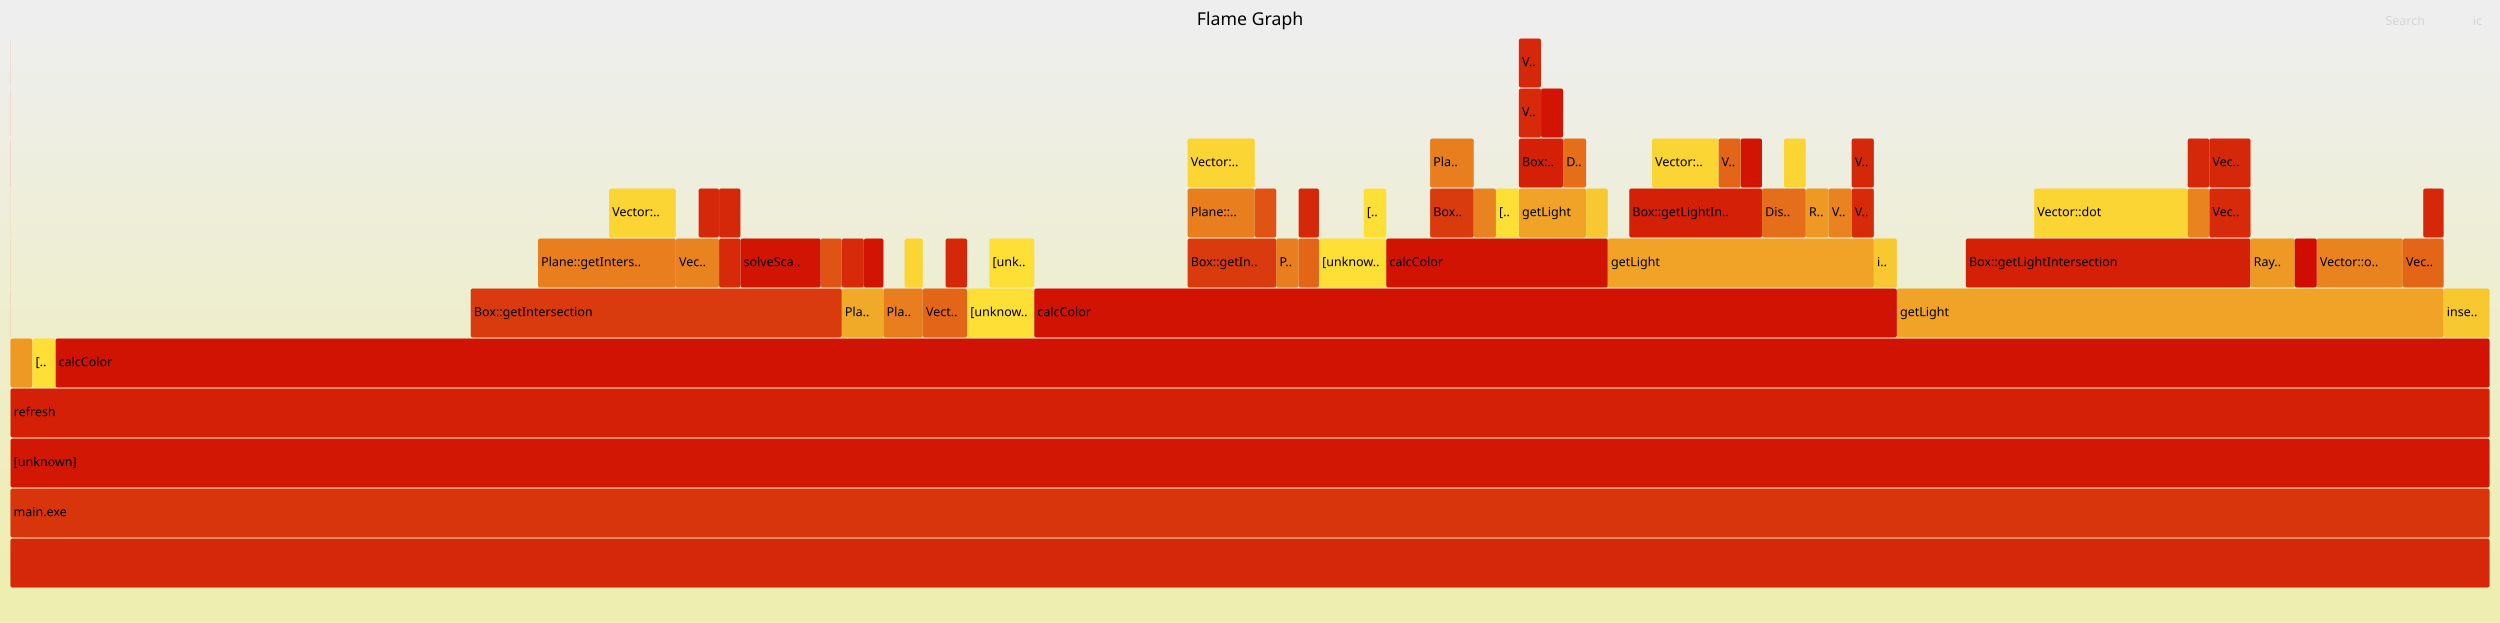
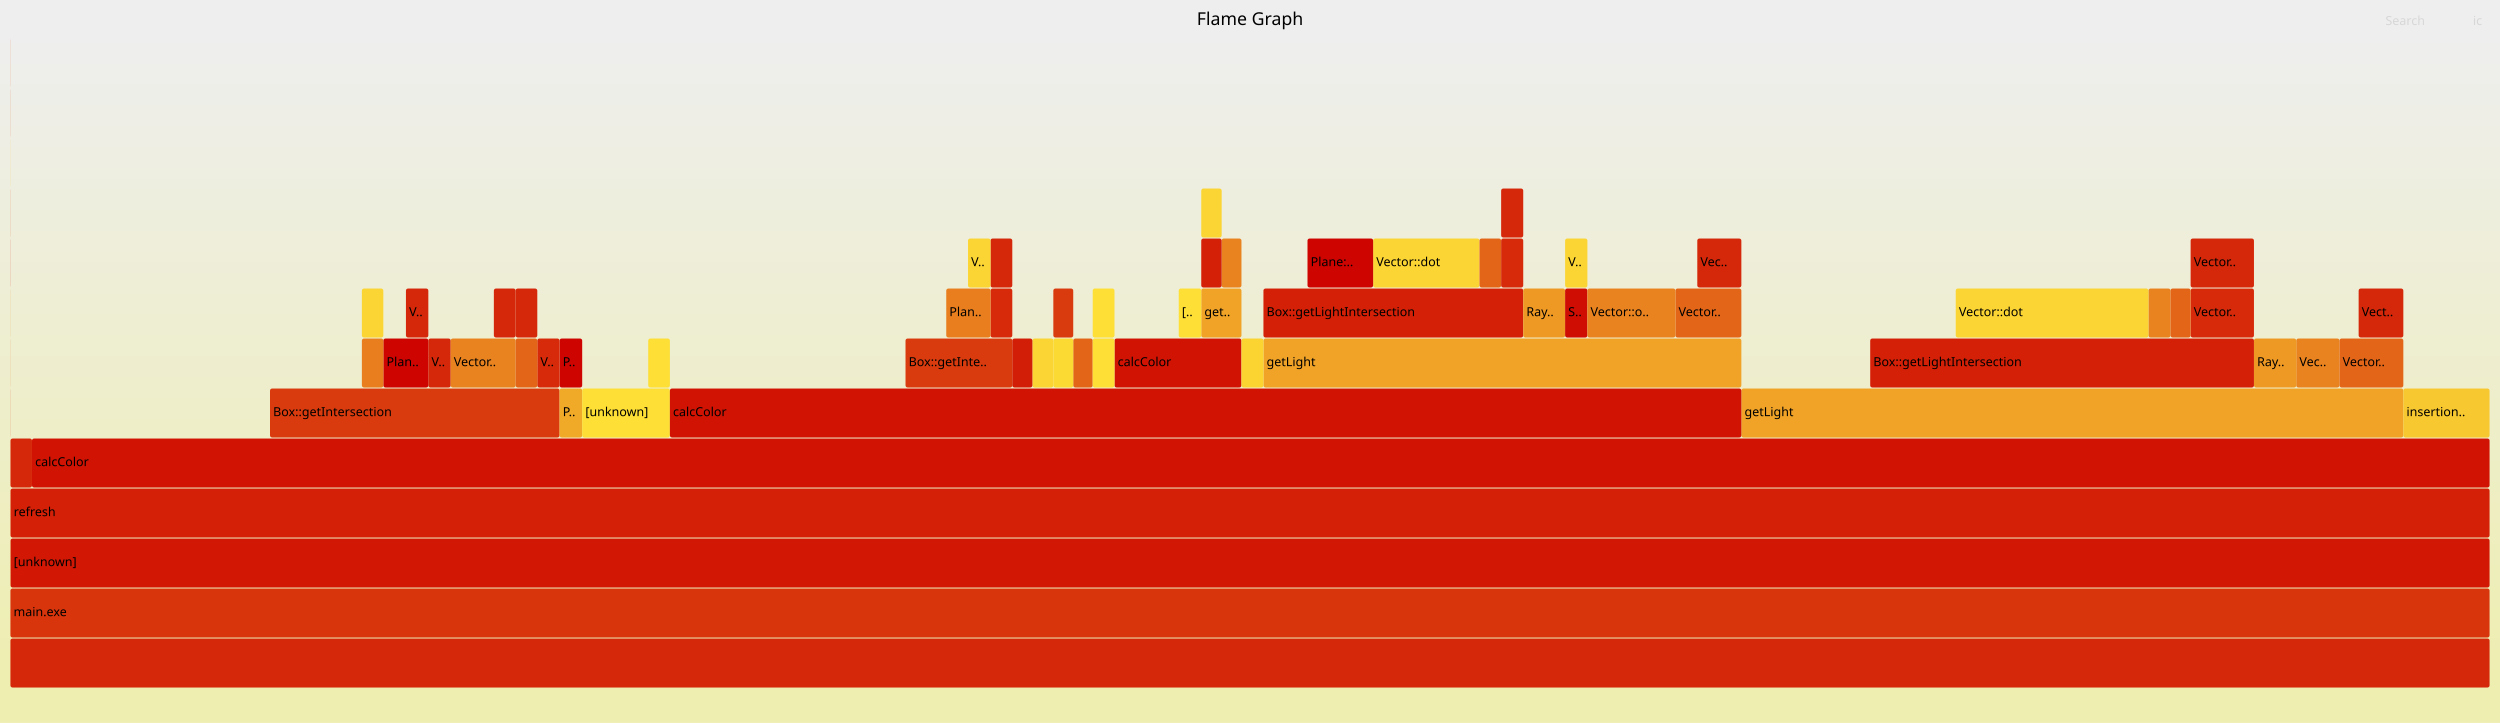
- <svg xmlns="http://www.w3.org/2000/svg" version="1.1" width="2400" height="598" viewBox="0 0 2400 598">
+ <svg xmlns="http://www.w3.org/2000/svg" version="1.1" width="2400" height="694" viewBox="0 0 2400 694">
  <defs>
    <linearGradient id="background" y1="0" y2="1" x1="0" x2="0">
      <stop stop-color="#eeeeee" offset="5%" />
      <stop stop-color="#eeeeb0" offset="95%" />
    </linearGradient>
  </defs>
  <style type="text/css">
	text { font-family:Verdana; font-size:12px; fill:rgb(0,0,0); }
	#search, #ignorecase { opacity:0.1; cursor:pointer; }
	#search:hover, #search.show, #ignorecase:hover, #ignorecase.show { opacity:1; }
	#subtitle { text-anchor:middle; font-color:rgb(160,160,160); }
	#title { text-anchor:middle; font-size:17px}
	#unzoom { cursor:pointer; }
	#frames &gt; *:hover { stroke:black; stroke-width:0.5; cursor:pointer; }
	.hide { display:none; }
	.parent { opacity:0.5; }
</style>
-   <rect x="0.0" y="0" width="2400.0" height="598.0" fill="url(#background)" />
+   <rect x="0.0" y="0" width="2400.0" height="694.0" fill="url(#background)" />
  <text id="title" x="1200.00" y="24">Flame Graph</text>
-   <text id="details" x="10.00" y="581"> </text>
+   <text id="details" x="10.00" y="677"> </text>
  <text id="unzoom" x="10.00" y="24" class="hide">Reset Zoom</text>
  <text id="search" x="2290.00" y="24">Search</text>
  <text id="ignorecase" x="2374.00" y="24">ic</text>
-   <text id="matched" x="2290.00" y="581"> </text>
+   <text id="matched" x="2290.00" y="677"> </text>
  <g id="frames">
    <g>
-       <rect x="710.8" y="229" width="77.1" height="47.0" fill="rgb(209,20,4)" rx="2" ry="2" />
-       <text x="713.76" y="255.5">solveSca..</text>
-     </g>
-     <g>
-       <rect x="1671.0" y="133" width="20.5" height="47.0" fill="rgb(209,20,4)" rx="2" ry="2" />
-       <text x="1674.01" y="159.5" />
-     </g>
-     <g>
-       <rect x="1140.1" y="181" width="64.5" height="47.0" fill="rgb(232,126,30)" rx="2" ry="2" />
-       <text x="1143.14" y="207.5">Plane::..</text>
-     </g>
-     <g>
-       <rect x="907.8" y="229" width="20.6" height="47.0" fill="rgb(213,39,9)" rx="2" ry="2" />
-       <text x="910.84" y="255.5" />
-     </g>
-     <g>
-       <rect x="2100.2" y="133" width="20.7" height="47.0" fill="rgb(213,39,9)" rx="2" ry="2" />
-       <text x="2103.24" y="159.5" />
-     </g>
-     <g>
-       <rect x="10.0" y="229" width="0.1" height="47.0" fill="rgb(228,108,25)" rx="2" ry="2" />
+       <rect x="1212.9" y="325" width="458.8" height="47.0" fill="rgb(240,163,39)" rx="2" ry="2" />
+       <text x="1215.89" y="351.5">getLight</text>
+     </g>
+     <g>
+       <rect x="1318.2" y="229" width="102.1" height="47.0" fill="rgb(251,213,51)" rx="2" ry="2" />
+       <text x="1321.20" y="255.5">Vector::dot</text>
+     </g>
+     <g>
+       <rect x="2204.4" y="325" width="41.5" height="47.0" fill="rgb(233,131,31)" rx="2" ry="2" />
+       <text x="2207.41" y="351.5">Vec..</text>
+     </g>
+     <g>
+       <rect x="1212.9" y="277" width="249.4" height="47.0" fill="rgb(212,32,7)" rx="2" ry="2" />
+       <text x="1215.89" y="303.5">Box::getLightIntersection</text>
+     </g>
+     <g>
+       <rect x="1172.8" y="229" width="19.0" height="47.0" fill="rgb(233,131,31)" rx="2" ry="2" />
+       <text x="1175.82" y="255.5" />
+     </g>
+     <g>
+       <rect x="1608.4" y="277" width="63.3" height="47.0" fill="rgb(227,102,24)" rx="2" ry="2" />
+       <text x="1611.39" y="303.5">Vector..</text>
+     </g>
+     <g>
+       <rect x="1255.2" y="229" width="63.0" height="47.0" fill="rgb(206,4,1)" rx="2" ry="2" />
+       <text x="1258.22" y="255.5">Plane:..</text>
+     </g>
+     <g>
+       <rect x="1420.3" y="229" width="20.8" height="47.0" fill="rgb(227,102,24)" rx="2" ry="2" />
+       <text x="1423.34" y="255.5" />
+     </g>
+     <g>
+       <rect x="2245.9" y="325" width="61.3" height="47.0" fill="rgb(227,102,24)" rx="2" ry="2" />
+       <text x="2248.92" y="351.5">Vector..</text>
+     </g>
+     <g>
+       <rect x="1030.3" y="325" width="18.7" height="47.0" fill="rgb(227,102,24)" rx="2" ry="2" />
+       <text x="1033.28" y="351.5" />
+     </g>
+     <g>
+       <rect x="10.0" y="133" width="0.1" height="47.0" fill="rgb(248,200,47)" rx="2" ry="2" />
+       <text x="13.00" y="159.5" />
+     </g>
+     <g>
+       <rect x="2264.3" y="277" width="42.9" height="47.0" fill="rgb(213,39,9)" rx="2" ry="2" />
+       <text x="2267.25" y="303.5">Vect..</text>
+     </g>
+     <g>
+       <rect x="347.4" y="277" width="20.6" height="47.0" fill="rgb(251,213,51)" rx="2" ry="2" />
+       <text x="350.39" y="303.5" />
+     </g>
+     <g>
+       <rect x="1671.7" y="373" width="635.5" height="47.0" fill="rgb(240,163,39)" rx="2" ry="2" />
+       <text x="1674.72" y="399.5">getLight</text>
+     </g>
+     <g>
+       <rect x="1069.9" y="325" width="121.9" height="47.0" fill="rgb(209,19,4)" rx="2" ry="2" />
+       <text x="1072.94" y="351.5">calcColor</text>
+     </g>
+     <g>
+       <rect x="474.1" y="277" width="20.9" height="47.0" fill="rgb(213,39,9)" rx="2" ry="2" />
+       <text x="477.13" y="303.5" />
+     </g>
+     <g>
+       <rect x="2062.5" y="277" width="21.2" height="47.0" fill="rgb(233,131,31)" rx="2" ry="2" />
+       <text x="2065.50" y="303.5" />
+     </g>
+     <g>
+       <rect x="2103.0" y="229" width="60.8" height="47.0" fill="rgb(213,39,9)" rx="2" ry="2" />
+       <text x="2106.01" y="255.5">Vector..</text>
+     </g>
+     <g>
+       <rect x="1153.2" y="229" width="19.6" height="47.0" fill="rgb(212,32,7)" rx="2" ry="2" />
+       <text x="1156.18" y="255.5" />
+     </g>
+     <g>
+       <rect x="991.1" y="325" width="20.1" height="47.0" fill="rgb(251,213,51)" rx="2" ry="2" />
+       <text x="994.07" y="351.5" />
+     </g>
+     <g>
+       <rect x="869.3" y="325" width="102.5" height="47.0" fill="rgb(217,59,14)" rx="2" ry="2" />
+       <text x="872.31" y="351.5">Box::getInte..</text>
+     </g>
+     <g>
+       <rect x="537.2" y="325" width="21.7" height="47.0" fill="rgb(206,4,1)" rx="2" ry="2" />
+       <text x="540.24" y="351.5">P..</text>
+     </g>
+     <g>
+       <rect x="1011.2" y="277" width="19.1" height="47.0" fill="rgb(217,58,14)" rx="2" ry="2" />
+       <text x="1014.17" y="303.5" />
+     </g>
+     <g>
+       <rect x="10.0" y="469" width="0.1" height="47.0" fill="rgb(253,223,53)" rx="2" ry="2" />
+       <text x="13.00" y="495.5" />
+     </g>
+     <g>
+       <rect x="1049.0" y="325" width="20.9" height="47.0" fill="rgb(253,223,53)" rx="2" ry="2" />
+       <text x="1051.98" y="351.5" />
+     </g>
+     <g>
+       <rect x="259.2" y="373" width="278.0" height="47.0" fill="rgb(217,59,14)" rx="2" ry="2" />
+       <text x="262.17" y="399.5">Box::getIntersection</text>
+     </g>
+     <g>
+       <rect x="411.2" y="325" width="21.5" height="47.0" fill="rgb(213,39,9)" rx="2" ry="2" />
+       <text x="414.21" y="351.5">V..</text>
+     </g>
+     <g>
+       <rect x="950.9" y="229" width="20.9" height="47.0" fill="rgb(213,39,9)" rx="2" ry="2" />
+       <text x="953.89" y="255.5" />
+     </g>
+     <g>
+       <rect x="10.0" y="181" width="0.1" height="47.0" fill="rgb(217,57,13)" rx="2" ry="2" />
+       <text x="13.00" y="207.5" />
+     </g>
+     <g>
+       <rect x="2163.8" y="325" width="40.6" height="47.0" fill="rgb(238,153,36)" rx="2" ry="2" />
+       <text x="2166.82" y="351.5">Ray..</text>
+     </g>
+     <g>
+       <rect x="432.7" y="325" width="62.3" height="47.0" fill="rgb(233,131,31)" rx="2" ry="2" />
+       <text x="435.66" y="351.5">Vector..</text>
+     </g>
+     <g>
+       <rect x="10.1" y="517" width="2379.9" height="47.0" fill="rgb(210,24,5)" rx="2" ry="2" />
+       <text x="13.14" y="543.5">[unknown]</text>
+     </g>
+     <g>
+       <rect x="389.7" y="277" width="21.5" height="47.0" fill="rgb(213,39,9)" rx="2" ry="2" />
+       <text x="392.73" y="303.5">V..</text>
+     </g>
+     <g>
+       <rect x="515.8" y="325" width="21.4" height="47.0" fill="rgb(214,42,10)" rx="2" ry="2" />
+       <text x="518.79" y="351.5">V..</text>
+     </g>
+     <g>
+       <rect x="10.1" y="469" width="2379.9" height="47.0" fill="rgb(212,32,7)" rx="2" ry="2" />
+       <text x="13.14" y="495.5">refresh</text>
+     </g>
+     <g>
+       <rect x="495.0" y="277" width="20.8" height="47.0" fill="rgb(213,39,9)" rx="2" ry="2" />
+       <text x="497.95" y="303.5" />
+     </g>
+     <g>
+       <rect x="950.9" y="277" width="20.9" height="47.0" fill="rgb(214,42,10)" rx="2" ry="2" />
+       <text x="953.89" y="303.5" />
+     </g>
+     <g>
+       <rect x="10.0" y="85" width="0.1" height="47.0" fill="rgb(220,72,17)" rx="2" ry="2" />
+       <text x="13.00" y="111.5" />
+     </g>
+     <g>
+       <rect x="537.2" y="373" width="21.7" height="47.0" fill="rgb(241,169,40)" rx="2" ry="2" />
+       <text x="540.24" y="399.5">P..</text>
+     </g>
+     <g>
+       <rect x="30.7" y="421" width="2359.3" height="47.0" fill="rgb(209,19,4)" rx="2" ry="2" />
+       <text x="33.71" y="447.5">calcColor</text>
+     </g>
+     <g>
+       <rect x="10.0" y="613" width="2380.0" height="47.0" fill="rgb(213,39,9)" rx="2" ry="2" />
+       <text x="13.00" y="639.5" />
+     </g>
+     <g>
+       <rect x="1153.2" y="181" width="19.6" height="47.0" fill="rgb(251,213,51)" rx="2" ry="2" />
+       <text x="1156.18" y="207.5" />
+     </g>
+     <g>
+       <rect x="10.0" y="421" width="0.1" height="47.0" fill="rgb(225,93,22)" rx="2" ry="2" />
+       <text x="13.00" y="447.5" />
+     </g>
+     <g>
+       <rect x="1462.3" y="277" width="40.2" height="47.0" fill="rgb(238,153,36)" rx="2" ry="2" />
+       <text x="1465.31" y="303.5">Ray..</text>
+     </g>
+     <g>
+       <rect x="10.0" y="37" width="0.1" height="47.0" fill="rgb(224,90,21)" rx="2" ry="2" />
+       <text x="13.00" y="63.5" />
+     </g>
+     <g>
+       <rect x="1153.2" y="277" width="38.6" height="47.0" fill="rgb(240,163,39)" rx="2" ry="2" />
+       <text x="1156.18" y="303.5">get..</text>
+     </g>
+     <g>
+       <rect x="368.0" y="325" width="43.2" height="47.0" fill="rgb(206,4,1)" rx="2" ry="2" />
+       <text x="371.05" y="351.5">Plan..</text>
+     </g>
+     <g>
+       <rect x="1131.6" y="277" width="21.6" height="47.0" fill="rgb(253,223,53)" rx="2" ry="2" />
+       <text x="1134.59" y="303.5">[..</text>
+     </g>
+     <g>
+       <rect x="971.8" y="325" width="19.3" height="47.0" fill="rgb(211,30,7)" rx="2" ry="2" />
+       <text x="974.78" y="351.5" />
+     </g>
+     <g>
+       <rect x="1441.1" y="181" width="21.2" height="47.0" fill="rgb(213,39,9)" rx="2" ry="2" />
+       <text x="1444.12" y="207.5" />
+     </g>
+     <g>
+       <rect x="495.0" y="325" width="20.8" height="47.0" fill="rgb(227,102,24)" rx="2" ry="2" />
+       <text x="497.95" y="351.5" />
+     </g>
+     <g>
+       <rect x="1191.8" y="325" width="21.1" height="47.0" fill="rgb(251,212,50)" rx="2" ry="2" />
+       <text x="1194.81" y="351.5" />
+     </g>
+     <g>
+       <rect x="1502.5" y="229" width="21.4" height="47.0" fill="rgb(251,213,51)" rx="2" ry="2" />
+       <text x="1505.46" y="255.5">V..</text>
+     </g>
+     <g>
+       <rect x="1877.5" y="277" width="185.0" height="47.0" fill="rgb(251,213,51)" rx="2" ry="2" />
+       <text x="1880.51" y="303.5">Vector::dot</text>
+     </g>
+     <g>
+       <rect x="1795.4" y="325" width="368.4" height="47.0" fill="rgb(212,32,7)" rx="2" ry="2" />
+       <text x="1798.39" y="351.5">Box::getLightIntersection</text>
+     </g>
+     <g>
+       <rect x="2103.0" y="277" width="60.8" height="47.0" fill="rgb(214,42,10)" rx="2" ry="2" />
+       <text x="2106.01" y="303.5">Vector..</text>
+     </g>
+     <g>
+       <rect x="1502.5" y="277" width="21.4" height="47.0" fill="rgb(207,13,3)" rx="2" ry="2" />
+       <text x="1505.46" y="303.5">S..</text>
+     </g>
+     <g>
+       <rect x="10.0" y="517" width="0.1" height="47.0" fill="rgb(253,223,53)" rx="2" ry="2" />
+       <text x="13.00" y="543.5" />
+     </g>
+     <g>
+       <rect x="2083.7" y="277" width="19.3" height="47.0" fill="rgb(227,102,24)" rx="2" ry="2" />
+       <text x="2086.74" y="303.5" />
+     </g>
+     <g>
+       <rect x="10.0" y="565" width="2380.0" height="47.0" fill="rgb(216,53,12)" rx="2" ry="2" />
+       <text x="13.00" y="591.5">main.exe</text>
+     </g>
+     <g>
+       <rect x="347.4" y="325" width="20.6" height="47.0" fill="rgb(232,126,30)" rx="2" ry="2" />
+       <text x="350.39" y="351.5" />
+     </g>
+     <g>
+       <rect x="1441.1" y="229" width="21.2" height="47.0" fill="rgb(214,42,10)" rx="2" ry="2" />
+       <text x="1444.12" y="255.5" />
+     </g>
+     <g>
+       <rect x="622.3" y="325" width="20.8" height="47.0" fill="rgb(253,223,53)" rx="2" ry="2" />
+       <text x="625.33" y="351.5" />
+     </g>
+     <g>
+       <rect x="1523.9" y="277" width="84.5" height="47.0" fill="rgb(233,131,31)" rx="2" ry="2" />
+       <text x="1526.89" y="303.5">Vector::o..</text>
+     </g>
+     <g>
+       <rect x="929.3" y="229" width="21.6" height="47.0" fill="rgb(251,213,51)" rx="2" ry="2" />
+       <text x="932.25" y="255.5">V..</text>
+     </g>
+     <g>
+       <rect x="10.1" y="421" width="20.6" height="47.0" fill="rgb(213,39,9)" rx="2" ry="2" />
+       <text x="13.14" y="447.5" />
+     </g>
+     <g>
+       <rect x="10.0" y="277" width="0.1" height="47.0" fill="rgb(234,135,32)" rx="2" ry="2" />
+       <text x="13.00" y="303.5" />
+     </g>
+     <g>
+       <rect x="908.4" y="277" width="42.5" height="47.0" fill="rgb(232,126,30)" rx="2" ry="2" />
+       <text x="911.35" y="303.5">Plan..</text>
+     </g>
+     <g>
+       <rect x="558.9" y="373" width="84.2" height="47.0" fill="rgb(253,223,53)" rx="2" ry="2" />
+       <text x="561.93" y="399.5">[unknown] </text>
+     </g>
+     <g>
+       <rect x="643.1" y="373" width="1028.6" height="47.0" fill="rgb(209,19,4)" rx="2" ry="2" />
+       <text x="646.05" y="399.5">calcColor</text>
+     </g>
+     <g>
+       <rect x="10.0" y="373" width="0.1" height="47.0" fill="rgb(212,35,8)" rx="2" ry="2" />
+       <text x="13.00" y="399.5" />
+     </g>
+     <g>
+       <rect x="10.0" y="229" width="0.1" height="47.0" fill="rgb(207,9,2)" rx="2" ry="2" />
      <text x="13.00" y="255.5" />
    </g>
    <g>
-       <rect x="787.9" y="229" width="20.2" height="47.0" fill="rgb(223,84,20)" rx="2" ry="2" />
-       <text x="790.93" y="255.5" />
-     </g>
-     <g>
-       <rect x="1649.7" y="133" width="21.3" height="47.0" fill="rgb(227,102,24)" rx="2" ry="2" />
-       <text x="1652.72" y="159.5">V..</text>
-     </g>
-     <g>
-       <rect x="10.0" y="181" width="0.1" height="47.0" fill="rgb(234,135,32)" rx="2" ry="2" />
-       <text x="13.00" y="207.5" />
-     </g>
-     <g>
-       <rect x="1372.9" y="133" width="41.9" height="47.0" fill="rgb(232,126,30)" rx="2" ry="2" />
-       <text x="1375.89" y="159.5">Pla..</text>
-     </g>
-     <g>
-       <rect x="1372.9" y="181" width="41.9" height="47.0" fill="rgb(217,59,14)" rx="2" ry="2" />
-       <text x="1375.89" y="207.5">Box..</text>
-     </g>
-     <g>
-       <rect x="10.0" y="37" width="0.1" height="47.0" fill="rgb(220,69,16)" rx="2" ry="2" />
-       <text x="13.00" y="63.5" />
-     </g>
-     <g>
-       <rect x="584.7" y="181" width="64.1" height="47.0" fill="rgb(251,213,51)" rx="2" ry="2" />
-       <text x="587.69" y="207.5">Vector:..</text>
-     </g>
-     <g>
-       <rect x="1821.0" y="277" width="524.9" height="47.0" fill="rgb(240,163,39)" rx="2" ry="2" />
-       <text x="1824.01" y="303.5">getLight</text>
-     </g>
-     <g>
-       <rect x="2120.9" y="133" width="39.6" height="47.0" fill="rgb(213,39,9)" rx="2" ry="2" />
-       <text x="2123.92" y="159.5">Vec..</text>
-     </g>
-     <g>
-       <rect x="1755.6" y="181" width="22.0" height="47.0" fill="rgb(233,131,31)" rx="2" ry="2" />
-       <text x="1758.59" y="207.5">V..</text>
-     </g>
-     <g>
-       <rect x="10.0" y="373" width="0.1" height="47.0" fill="rgb(253,223,53)" rx="2" ry="2" />
-       <text x="13.00" y="399.5" />
-     </g>
-     <g>
-       <rect x="808.1" y="277" width="40.0" height="47.0" fill="rgb(241,169,40)" rx="2" ry="2" />
-       <text x="811.06" y="303.5">Pla..</text>
-     </g>
-     <g>
-       <rect x="808.1" y="229" width="21.2" height="47.0" fill="rgb(214,42,10)" rx="2" ry="2" />
-       <text x="811.06" y="255.5" />
-     </g>
-     <g>
-       <rect x="1691.5" y="181" width="42.1" height="47.0" fill="rgb(229,110,26)" rx="2" ry="2" />
-       <text x="1694.51" y="207.5">Dis..</text>
-     </g>
-     <g>
-       <rect x="1225.2" y="229" width="21.5" height="47.0" fill="rgb(232,126,30)" rx="2" ry="2" />
-       <text x="1228.24" y="255.5">P..</text>
-     </g>
-     <g>
-       <rect x="1458.1" y="181" width="64.6" height="47.0" fill="rgb(240,163,39)" rx="2" ry="2" />
-       <text x="1461.13" y="207.5">getLight</text>
-     </g>
-     <g>
-       <rect x="1479.4" y="85" width="21.2" height="47.0" fill="rgb(209,20,4)" rx="2" ry="2" />
-       <text x="1482.41" y="111.5" />
-     </g>
-     <g>
-       <rect x="2224.1" y="229" width="82.7" height="47.0" fill="rgb(233,131,31)" rx="2" ry="2" />
-       <text x="2227.06" y="255.5">Vector::o..</text>
-     </g>
-     <g>
-       <rect x="10.1" y="421" width="2379.9" height="47.0" fill="rgb(210,24,5)" rx="2" ry="2" />
-       <text x="13.14" y="447.5">[unknown]</text>
-     </g>
-     <g>
-       <rect x="1887.2" y="229" width="273.3" height="47.0" fill="rgb(212,32,7)" rx="2" ry="2" />
-       <text x="1890.24" y="255.5">Box::getLightIntersection</text>
-     </g>
-     <g>
-       <rect x="1952.8" y="181" width="147.4" height="47.0" fill="rgb(251,213,51)" rx="2" ry="2" />
-       <text x="1955.79" y="207.5">Vector::dot</text>
-     </g>
-     <g>
-       <rect x="516.5" y="229" width="132.3" height="47.0" fill="rgb(232,126,30)" rx="2" ry="2" />
-       <text x="519.47" y="255.5">Plane::getInters..</text>
-     </g>
-     <g>
-       <rect x="2345.9" y="277" width="44.1" height="47.0" fill="rgb(248,200,48)" rx="2" ry="2" />
-       <text x="2348.88" y="303.5">inse..</text>
-     </g>
-     <g>
-       <rect x="1585.9" y="133" width="63.8" height="47.0" fill="rgb(251,213,51)" rx="2" ry="2" />
-       <text x="1588.88" y="159.5">Vector:..</text>
-     </g>
-     <g>
-       <rect x="2326.3" y="181" width="19.6" height="47.0" fill="rgb(213,39,9)" rx="2" ry="2" />
-       <text x="2329.32" y="207.5" />
-     </g>
-     <g>
-       <rect x="10.0" y="325" width="0.1" height="47.0" fill="rgb(225,93,22)" rx="2" ry="2" />
+       <rect x="1049.0" y="277" width="20.9" height="47.0" fill="rgb(253,223,53)" rx="2" ry="2" />
+       <text x="1051.98" y="303.5" />
+     </g>
+     <g>
+       <rect x="1629.4" y="229" width="42.3" height="47.0" fill="rgb(213,39,9)" rx="2" ry="2" />
+       <text x="1632.38" y="255.5">Vec..</text>
+     </g>
+     <g>
+       <rect x="10.0" y="325" width="0.1" height="47.0" fill="rgb(228,108,25)" rx="2" ry="2" />
      <text x="13.00" y="351.5" />
    </g>
    <g>
-       <rect x="10.1" y="325" width="21.0" height="47.0" fill="rgb(238,153,36)" rx="2" ry="2" />
-       <text x="13.14" y="351.5" />
-     </g>
-     <g>
-       <rect x="2306.8" y="229" width="39.1" height="47.0" fill="rgb(227,102,24)" rx="2" ry="2" />
-       <text x="2309.76" y="255.5">Vec..</text>
-     </g>
-     <g>
-       <rect x="10.0" y="85" width="0.1" height="47.0" fill="rgb(217,57,13)" rx="2" ry="2" />
-       <text x="13.00" y="111.5" />
-     </g>
-     <g>
-       <rect x="10.0" y="469" width="2380.0" height="47.0" fill="rgb(216,53,12)" rx="2" ry="2" />
-       <text x="13.00" y="495.5">main.exe</text>
-     </g>
-     <g>
-       <rect x="1266.2" y="229" width="64.6" height="47.0" fill="rgb(253,223,53)" rx="2" ry="2" />
-       <text x="1269.23" y="255.5">[unknow..</text>
-     </g>
-     <g>
-       <rect x="2160.5" y="229" width="42.4" height="47.0" fill="rgb(238,153,36)" rx="2" ry="2" />
-       <text x="2163.52" y="255.5">Ray..</text>
-     </g>
-     <g>
-       <rect x="949.8" y="229" width="43.1" height="47.0" fill="rgb(253,223,53)" rx="2" ry="2" />
-       <text x="952.78" y="255.5">[unk..</text>
-     </g>
-     <g>
-       <rect x="1500.6" y="133" width="22.1" height="47.0" fill="rgb(229,110,26)" rx="2" ry="2" />
-       <text x="1503.62" y="159.5">D..</text>
-     </g>
-     <g>
-       <rect x="848.1" y="277" width="37.8" height="47.0" fill="rgb(232,126,30)" rx="2" ry="2" />
-       <text x="851.11" y="303.5">Pla..</text>
-     </g>
-     <g>
-       <rect x="1204.6" y="181" width="20.6" height="47.0" fill="rgb(223,84,20)" rx="2" ry="2" />
-       <text x="1207.60" y="207.5" />
-     </g>
-     <g>
-       <rect x="2120.9" y="181" width="39.6" height="47.0" fill="rgb(214,42,10)" rx="2" ry="2" />
-       <text x="2123.92" y="207.5">Vec..</text>
-     </g>
-     <g>
-       <rect x="2202.9" y="229" width="21.2" height="47.0" fill="rgb(207,13,3)" rx="2" ry="2" />
-       <text x="2205.89" y="255.5" />
-     </g>
-     <g>
-       <rect x="928.4" y="277" width="64.5" height="47.0" fill="rgb(253,223,53)" rx="2" ry="2" />
-       <text x="931.45" y="303.5">[unknow..</text>
-     </g>
-     <g>
-       <rect x="1246.7" y="181" width="19.5" height="47.0" fill="rgb(213,39,9)" rx="2" ry="2" />
-       <text x="1249.68" y="207.5" />
-     </g>
-     <g>
-       <rect x="1458.1" y="37" width="21.3" height="47.0" fill="rgb(213,39,9)" rx="2" ry="2" />
-       <text x="1461.13" y="63.5">V..</text>
-     </g>
-     <g>
-       <rect x="10.1" y="373" width="2379.9" height="47.0" fill="rgb(212,32,7)" rx="2" ry="2" />
-       <text x="13.14" y="399.5">refresh</text>
-     </g>
-     <g>
-       <rect x="829.3" y="229" width="18.8" height="47.0" fill="rgb(209,20,4)" rx="2" ry="2" />
-       <text x="832.28" y="255.5" />
-     </g>
-     <g>
-       <rect x="10.0" y="517" width="2380.0" height="47.0" fill="rgb(213,39,9)" rx="2" ry="2" />
-       <text x="13.00" y="543.5" />
-     </g>
-     <g>
-       <rect x="1798.9" y="229" width="22.1" height="47.0" fill="rgb(248,200,48)" rx="2" ry="2" />
-       <text x="1801.93" y="255.5">i..</text>
-     </g>
-     <g>
-       <rect x="1458.1" y="85" width="21.3" height="47.0" fill="rgb(214,42,10)" rx="2" ry="2" />
-       <text x="1461.13" y="111.5">V..</text>
-     </g>
-     <g>
-       <rect x="1712.6" y="133" width="21.0" height="47.0" fill="rgb(251,213,51)" rx="2" ry="2" />
-       <text x="1715.60" y="159.5" />
-     </g>
-     <g>
-       <rect x="690.3" y="181" width="20.5" height="47.0" fill="rgb(213,39,9)" rx="2" ry="2" />
-       <text x="693.27" y="207.5" />
-     </g>
-     <g>
-       <rect x="53.2" y="325" width="2336.8" height="47.0" fill="rgb(209,19,4)" rx="2" ry="2" />
-       <text x="56.19" y="351.5">calcColor</text>
-     </g>
-     <g>
-       <rect x="10.0" y="277" width="0.1" height="47.0" fill="rgb(212,35,8)" rx="2" ry="2" />
-       <text x="13.00" y="303.5" />
-     </g>
-     <g>
-       <rect x="690.3" y="229" width="20.5" height="47.0" fill="rgb(214,42,10)" rx="2" ry="2" />
-       <text x="693.27" y="255.5" />
-     </g>
-     <g>
-       <rect x="1522.7" y="181" width="20.8" height="47.0" fill="rgb(248,200,48)" rx="2" ry="2" />
-       <text x="1525.71" y="207.5" />
-     </g>
-     <g>
-       <rect x="648.8" y="229" width="41.5" height="47.0" fill="rgb(233,131,31)" rx="2" ry="2" />
-       <text x="651.84" y="255.5">Vec..</text>
-     </g>
-     <g>
-       <rect x="31.1" y="325" width="22.1" height="47.0" fill="rgb(253,223,53)" rx="2" ry="2" />
-       <text x="34.13" y="351.5">[..</text>
-     </g>
-     <g>
-       <rect x="10.0" y="421" width="0.1" height="47.0" fill="rgb(253,223,53)" rx="2" ry="2" />
-       <text x="13.00" y="447.5" />
-     </g>
-     <g>
-       <rect x="1246.7" y="229" width="19.5" height="47.0" fill="rgb(227,102,24)" rx="2" ry="2" />
-       <text x="1249.68" y="255.5" />
-     </g>
-     <g>
-       <rect x="1458.1" y="133" width="42.5" height="47.0" fill="rgb(212,32,7)" rx="2" ry="2" />
-       <text x="1461.13" y="159.5">Box:..</text>
-     </g>
-     <g>
-       <rect x="451.9" y="277" width="356.2" height="47.0" fill="rgb(217,59,14)" rx="2" ry="2" />
-       <text x="454.92" y="303.5">Box::getIntersection</text>
-     </g>
-     <g>
-       <rect x="1564.1" y="181" width="127.4" height="47.0" fill="rgb(212,32,7)" rx="2" ry="2" />
-       <text x="1567.10" y="207.5">Box::getLightIn..</text>
-     </g>
-     <g>
-       <rect x="10.0" y="133" width="0.1" height="47.0" fill="rgb(207,9,2)" rx="2" ry="2" />
-       <text x="13.00" y="159.5" />
-     </g>
-     <g>
-       <rect x="1436.1" y="181" width="22.0" height="47.0" fill="rgb(253,223,53)" rx="2" ry="2" />
-       <text x="1439.06" y="207.5">[..</text>
-     </g>
-     <g>
-       <rect x="1777.6" y="133" width="21.3" height="47.0" fill="rgb(213,39,9)" rx="2" ry="2" />
-       <text x="1780.56" y="159.5">V..</text>
-     </g>
-     <g>
-       <rect x="885.9" y="277" width="42.5" height="47.0" fill="rgb(227,102,24)" rx="2" ry="2" />
-       <text x="888.91" y="303.5">Vect..</text>
-     </g>
-     <g>
-       <rect x="670.7" y="181" width="19.6" height="47.0" fill="rgb(213,39,9)" rx="2" ry="2" />
-       <text x="673.75" y="207.5" />
-     </g>
-     <g>
-       <rect x="1140.1" y="133" width="64.5" height="47.0" fill="rgb(251,213,51)" rx="2" ry="2" />
-       <text x="1143.14" y="159.5">Vector:..</text>
-     </g>
-     <g>
-       <rect x="1330.8" y="229" width="212.7" height="47.0" fill="rgb(209,19,4)" rx="2" ry="2" />
-       <text x="1333.79" y="255.5">calcColor</text>
-     </g>
-     <g>
-       <rect x="992.9" y="277" width="828.1" height="47.0" fill="rgb(209,19,4)" rx="2" ry="2" />
-       <text x="995.88" y="303.5">calcColor</text>
-     </g>
-     <g>
-       <rect x="1140.1" y="229" width="85.1" height="47.0" fill="rgb(217,59,14)" rx="2" ry="2" />
-       <text x="1143.14" y="255.5">Box::getIn..</text>
-     </g>
-     <g>
-       <rect x="2100.2" y="181" width="20.7" height="47.0" fill="rgb(233,131,31)" rx="2" ry="2" />
-       <text x="2103.24" y="207.5" />
-     </g>
-     <g>
-       <rect x="1733.6" y="181" width="22.0" height="47.0" fill="rgb(238,153,36)" rx="2" ry="2" />
-       <text x="1736.57" y="207.5">R..</text>
-     </g>
-     <g>
-       <rect x="1543.5" y="229" width="255.4" height="47.0" fill="rgb(240,163,39)" rx="2" ry="2" />
-       <text x="1546.54" y="255.5">getLight</text>
-     </g>
-     <g>
-       <rect x="1777.6" y="181" width="21.3" height="47.0" fill="rgb(214,42,10)" rx="2" ry="2" />
-       <text x="1780.56" y="207.5">V..</text>
-     </g>
-     <g>
-       <rect x="868.4" y="229" width="17.5" height="47.0" fill="rgb(251,213,51)" rx="2" ry="2" />
-       <text x="871.43" y="255.5" />
-     </g>
-     <g>
-       <rect x="1414.8" y="181" width="21.3" height="47.0" fill="rgb(233,131,31)" rx="2" ry="2" />
-       <text x="1417.85" y="207.5" />
-     </g>
-     <g>
-       <rect x="1309.2" y="181" width="21.6" height="47.0" fill="rgb(253,223,53)" rx="2" ry="2" />
-       <text x="1312.17" y="207.5">[..</text>
+       <rect x="1011.2" y="325" width="19.1" height="47.0" fill="rgb(252,218,52)" rx="2" ry="2" />
+       <text x="1014.17" y="351.5" />
+     </g>
+     <g>
+       <rect x="2307.2" y="373" width="82.8" height="47.0" fill="rgb(248,200,48)" rx="2" ry="2" />
+       <text x="2310.17" y="399.5">insertion..</text>
    </g>
  </g>
</svg>
